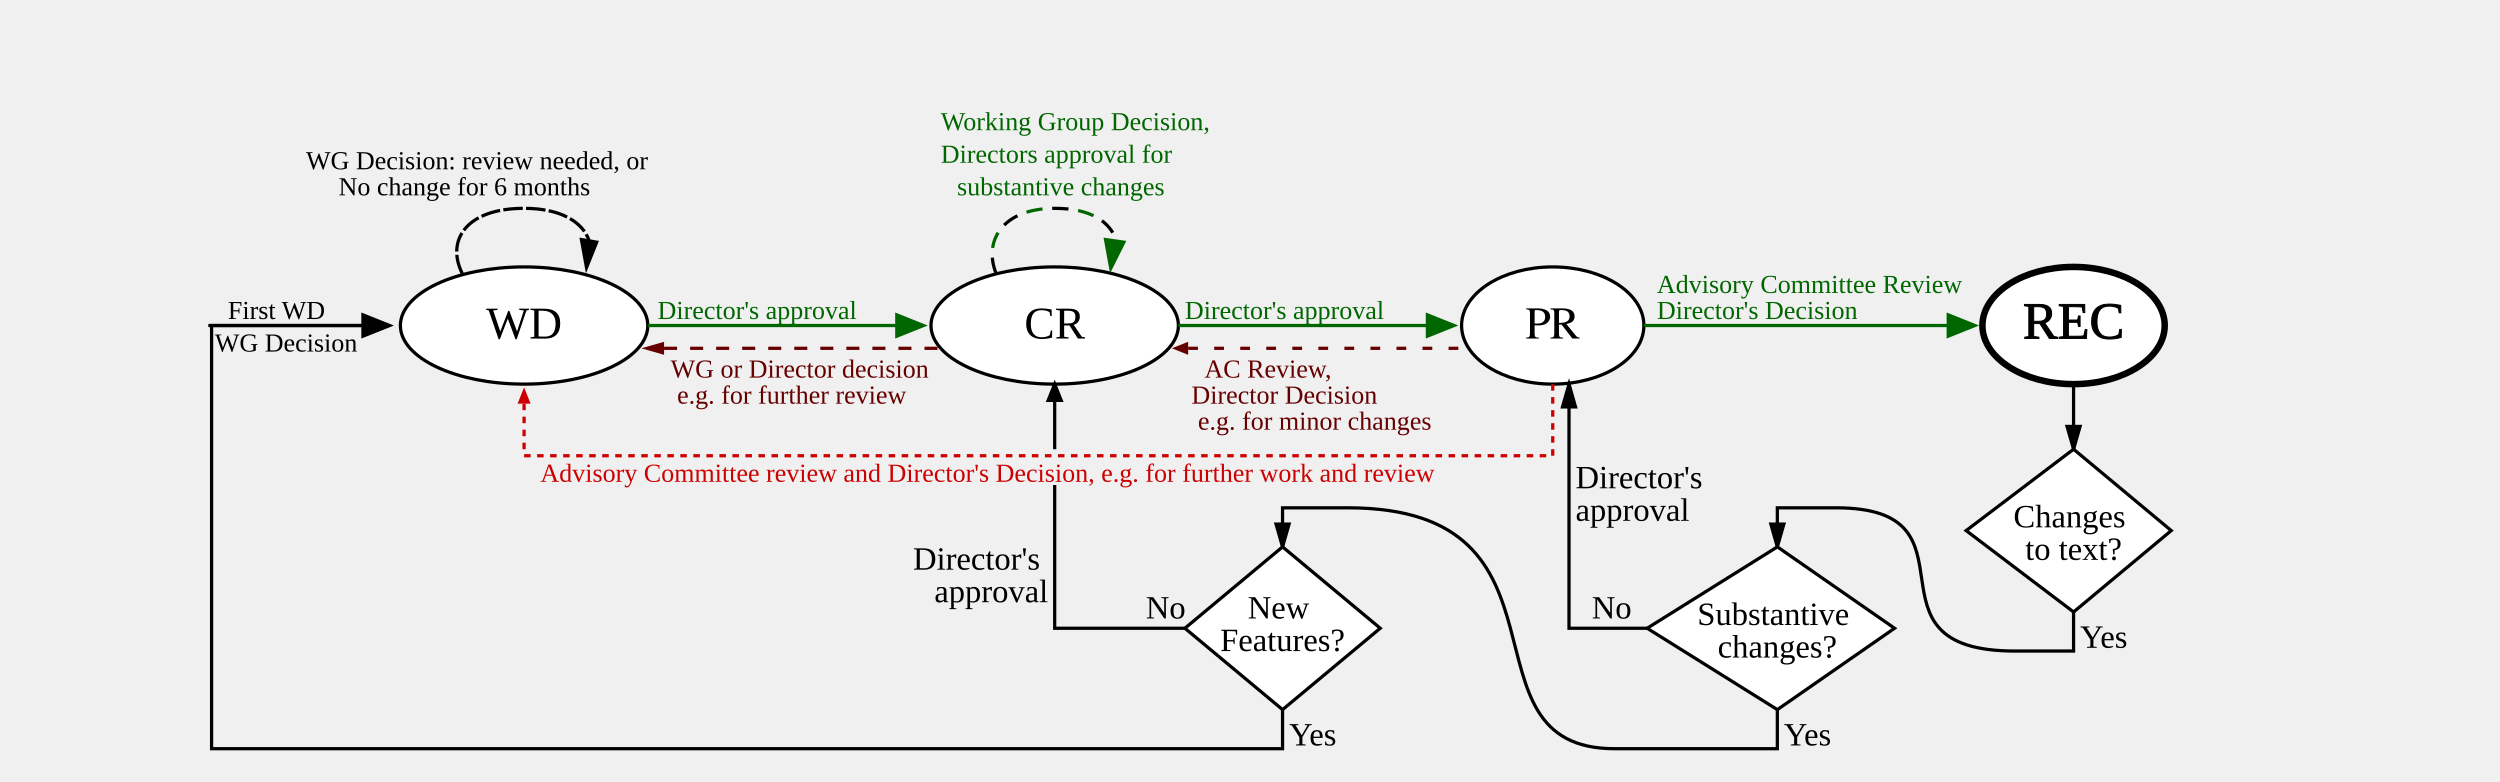
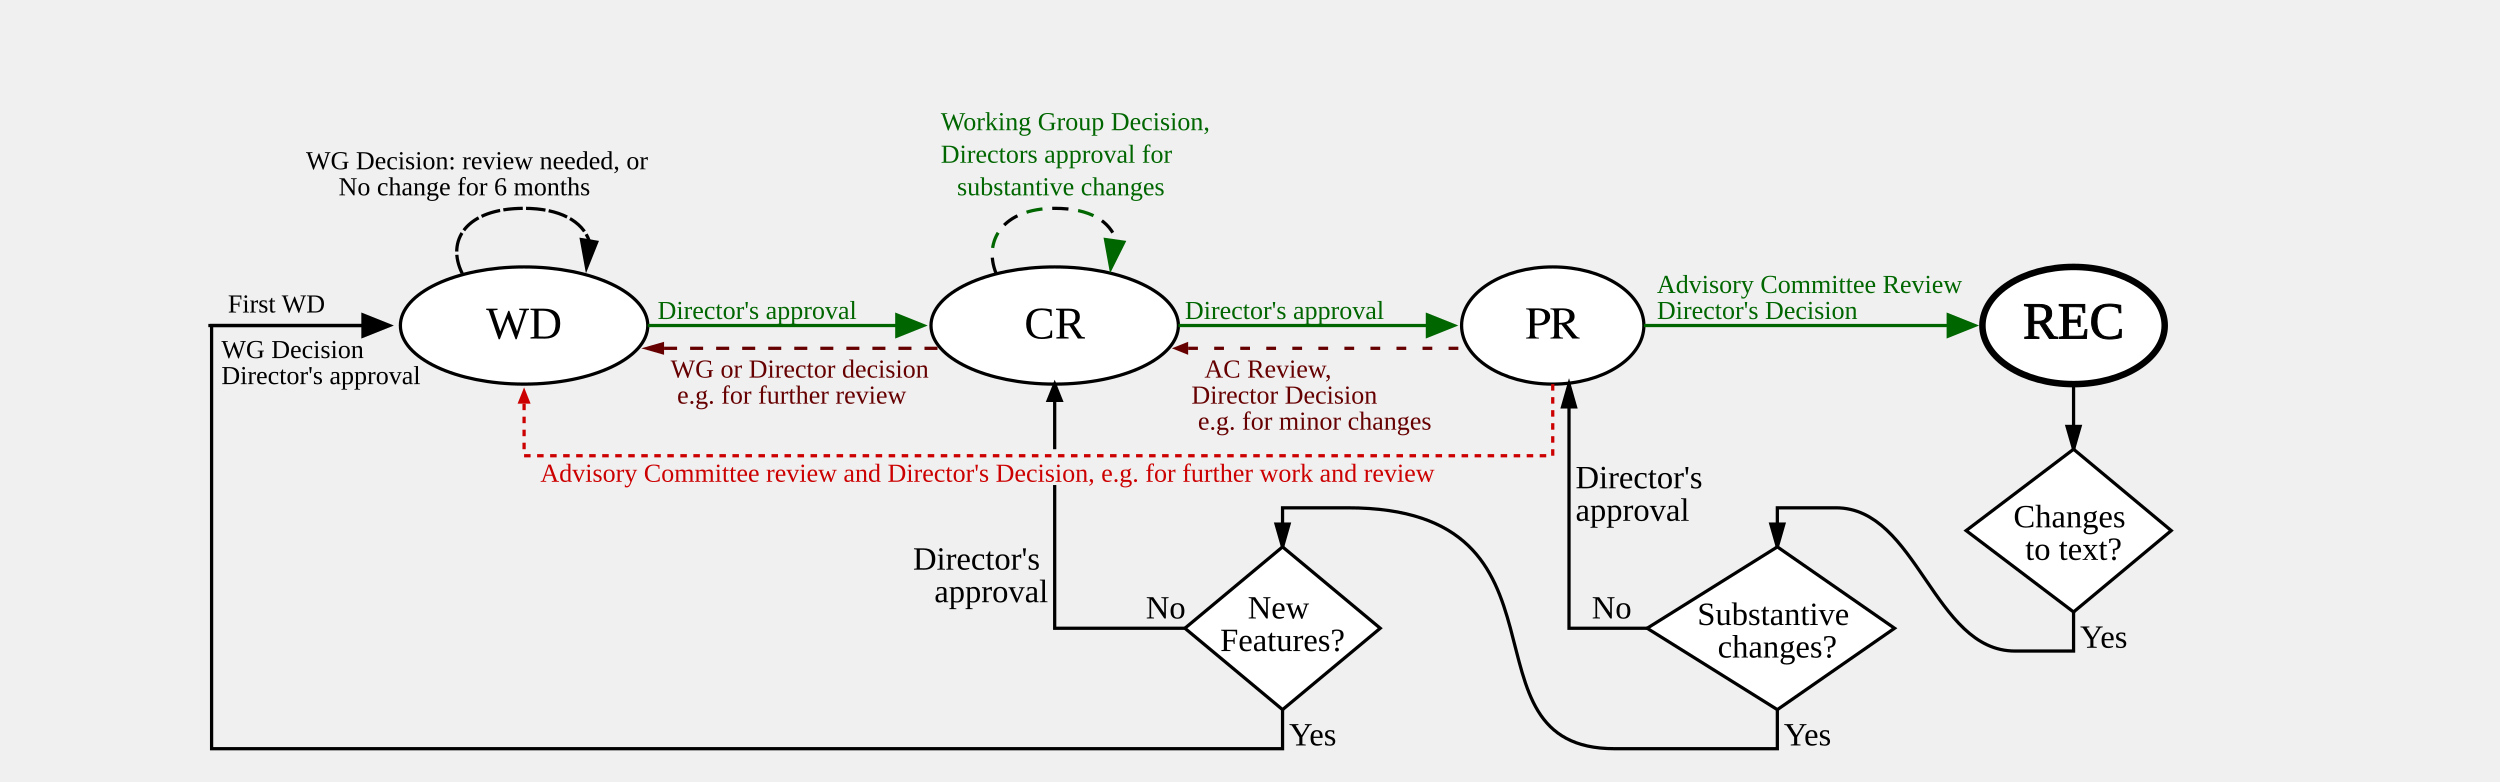
<svg xmlns="http://www.w3.org/2000/svg" xmlns:xlink="http://www.w3.org/1999/xlink" viewBox="0 40 640 240" height="25em" width="80em">
  <g id="basicProcess" role="list">
    <g id="Modif-FPWD" role="listitem" aria-labelledby="modif-fpwd-label modif-fpwd-text">
-       <text font-size="8">
-         <a xlink:href="#first-wd">
-           <tspan y="138" x="6">First WD</tspan>
-         </a>
-         <tspan x="2" y="148">WG Decision</tspan>
-       </text>
-       <path d="M0,140h53" fill="none" stroke="#000" />
-       <polygon points="47,136 57,140 47,144" />
+       <a xlink:href="#Modif-nodeWD">
+         <text font-size="8">
+           <tspan y="136" x="6">First WD</tspan>
+           <tspan x="4" y="150">WG Decision</tspan>
+           <tspan x="4" y="158">Director's approval</tspan>
+         </text>
+         <path d="M0,140h53" fill="none" stroke="#000" />
+         <polygon points="47,136 57,140 47,144" />
+       </a>
    </g>
    <g id="Modif-nodeWD" role="list" aria-labelledby="modif-nodewd-label">
      <ellipse ry="18" rx="38" cy="140" cx="97" stroke="black" fill="#fff" />
      <a xlink:href="#RecsWD" aria-labelledby="modif-nodewd-label">
        <text font-size="14" y="144" x="97" text-anchor="middle">WD</text>
      </a>
      <g id="Modif-repeatWD" role="listitem" aria-labelledby="modif-repeatwd-label modif-repeatwd-text">
        <text id="modif-repeatwd-text" font-size="8">
          <tspan x="30" y="92">WG Decision: review needed, or</tspan>
          <tspan x="40" y="100">No change for 6 months</tspan>
        </text>
        <path d="M78,124C73,114 79,104 97,104 108,104 115,108 117,114" fill="none" stroke="black" stroke-dasharray="6 1" />
        <polygon points="120,114 116,124 114,113" />
      </g>
      <g id="Modif-toCR" role="listitem" aria-labelledby="modif-tocr-label modif-tocr-text" fill="#060">
        <text role="none" id="modif-tocr-text" x="138" y="138" font-size="8">Director's approval</text>
        <path stroke="#060" d="M135,140h81" />
        <polygon points="211,136 221,140 211,144" />
      </g>
    </g>
    <g id="Modif-nodeCR" role="list" aria-labelledby="modif-nodecr-label">
      <ellipse ry="18" rx="38" cy="140" cx="260" stroke="black" fill="#fff" />
      <a xlink:href="#RecsCR">
        <text font-size="14" y="144" x="260" text-anchor="middle">CR</text>
      </a>
      <g role="listitem" id="Modif-repeatCR" aria-labelledby="modif-repeatcr-label modif-repeatcr-text" fill="#060">
        <text role="none" font-size="8" id="modif-repeatcr-text">
          <tspan x="225" y="80">Working Group Decision,</tspan>
          <tspan x="225" y="90">Directors approval for</tspan>
          <tspan x="230" y="100">substantive changes</tspan>
        </text>
        <path stroke="#000" d="M242,124C238,114 244,104 260,104 271,104 277,108 279,114" stroke-dasharray="5 11" fill="none" />
        <path stroke="#060" d="M242,124C238,114 244,104 260,104 271,104 277,108 279,114" stroke-dasharray="5 11" stroke-dashoffset="8" fill="none" />
        <polygon points="282,114 277,124 275,113" />
      </g>
      <g id="Modif-ToPR" role="listitem" aria-labelledby="modif-topr-label modif-topr-text" fill="#060">
        <text role="none" id="modif-topr-text" x="300" y="138" font-size="8">Director's approval</text>
        <path d="M298,140h77" stroke="#060" />
        <polygon points="374,136 384,140 374,144" />
      </g>
      <g id="Modif-backToWD" role="listitem" aria-labelledby="modif-backtowd-label modif-backtowd-text" fill="#600">
        <text role="none" id="modif-backtowd-text" font-size="8">
          <tspan x="142" y="156">WG or Director decision</tspan>
          <tspan x="144" y="164">e.g. for further review</tspan>
        </text>
        <path d="M140,147h84" stroke-dasharray="4 4" stroke="#600" />
        <polygon points="140,145 133,147 140,149" />
      </g>
    </g>
    <g id="Modif-nodePR" role="list" aria-labelledby="modif-nodepr-label">
      <ellipse ry="18" rx="28" cy="140" cx="413" stroke="black" fill="#fff" />
      <a xlink:href="#RecsPR">
        <text font-size="14" font-family="Times,serif" y="144" x="413" text-anchor="middle">PR</text>
      </a>
      <g id="Modif-ToRec" role="listitem" aria-labelledby="modif-torec-label modif-torec-text" fill="#060">
        <text role="none" id="modif-torec-text" x="300" y="138" font-size="8">
          <tspan x="445" y="130">Advisory Committee Review</tspan>
          <tspan x="445" y="138">Director's Decision</tspan>
        </text>
        <path d="M441,140h100" stroke="#060" />
        <polygon points="534,136 544,140 534,144" />
      </g>
      <g id="Modif-BackToCR" role="listitem" aria-labelledby="modif-backtocr-label modif-backtocr-text" fill="#600">
        <text id="modif-backtocr-text" font-size="8">
          <tspan x="306" y="156">AC Review, </tspan>
          <tspan x="302" y="164">Director Decision</tspan>
          <tspan x="304" y="172">e.g. for minor changes</tspan>
        </text>
        <path d="M301,147h88" stroke-dasharray="3 5" stroke="#600" />
        <polygon points="301,145 296,147 301,149" />
      </g>
      <g id="Modif-PRBackToWD" role="listitem" aria-labelledby="modif-prbacktowd-label modif-prbacktowd-text" fill="#c00">
        <text role="none" id="modif-prbacktowd-text" font-size="8">
          <tspan x="102" y="188">Advisory Committee review and Director's Decision, e.g. for further work and review</tspan>
        </text>
        <path d="M413,158v22h-316v-16" stroke-dasharray="2 2" stroke="#c00" fill="none" />
        <polygon points="95,164 97,159 99,164" />
      </g>
    </g>
    <g id="Modif-nodeRec" stroke="black" aria-labelledby="modif-noderec-label">
      <ellipse ry="18" rx="28" cy="140" cx="573" fill="#fff" stroke-width="2" />
      <a xlink:href="#RecsW3C">
        <text font-size="16" y="144" x="573" text-anchor="middle" stroke-width=".3">REC</text>
      </a>
    </g>
  </g>
  <g id="changeARec" stroke="black">
    <g id="requestedChange" aria-labelledby="requestedchange-title">
      <path d="M573,158 v20" />
      <polygon points="573,178 571,171 575,171" />
      <polygon points="573,178 603,203 573,228 540,203" fill="white" />
      <text text-anchor="middle" font-size="10" stroke="none">
        <tspan x="573" y="202">Changes</tspan>
        <tspan x="573" y="212">to text?</tspan>
      </text>
      <text x="575" y="239" font-size="10" stroke="none">Yes</text>
-       <path fill="none" d="M573,228v12h-18c-50,0 -8,-44 -55,-44h-18v12" />
+       <path fill="none" d="M573,228v12h-18c-25,0 -30,-44 -55,-44h-18v12" />
      <polygon points="482,208 480,201 484,201" />
      <polygon points="482,208 518,233 482,258 442,233" fill="white" />
      <text text-anchor="middle" font-size="10" stroke="none">
        <tspan x="482" y="232">Substantive</tspan>
        <tspan x="482" y="242" text-anchor="middle">changes?</tspan>
      </text>
    </g>
    <g id="RecToPR">
      <text x="425" y="230" font-size="10" stroke="none">No</text>
      <text text-anchor="start" font-size="10" stroke="none">
        <tspan x="420" y="190">Director's</tspan>
        <tspan x="420" y="200">approval</tspan>
      </text>
      <path d="M442,233h-24v-75" stroke="black" fill="none" />
      <polygon stroke="black" points="418,158 416,165 420,165" />
    </g>
    <g id="Modif-RecSubstantiveChanges" stroke="black">
      <text x="484" y="269" font-size="10" stroke="none">Yes</text>
      <path d="M482,258v12h-50c-50,0 -8,-74 -82,-74h-20v12" fill="none" />
      <polygon points="330,208 328,201 332,201" />
      <polygon points="330,258 360,233 330,208 300,233" fill="white" />
      <text font-size="10" text-anchor="middle" stroke="none">
        <tspan x="330" y="230">New</tspan>
        <tspan x="330" y="240" text-anchor="middle">Features?</tspan>
      </text>
    </g>
-     <g id="Modif-NoNewFeatures">
-       <path d="M300,233h-40v-44" fill="none" />
-       <path d="M260,178v-20" />
-       <text x="288" y="230" stroke="none" font-size="10">No</text>
-       <text text-anchor="end" font-size="10" stroke="none">
-         <tspan x="258" y="215">Director's</tspan>
-         <tspan x="258" y="225">approval</tspan>
-       </text>
-       <polygon points="260,158 262,163 258,163" stroke="black" />
+     <g id="Modif-NoNewFeatures" aria-labelledby="modif-nonewfeatures-label director-approval-text">
+       <a xlink:href="#Modif-nodeCR">
+         <path d="M300,233h-40v-44" fill="none" />
+         <path d="M260,178v-20" />
+         <text role="none" x="288" y="230" stroke="none" font-size="10">No</text>
+         <text text-anchor="end" font-size="10" stroke="none">
+           <tspan x="258" y="215">Director's</tspan>
+           <tspan x="258" y="225">approval</tspan>
+         </text>
+         <polygon points="260,158 262,163 258,163" stroke="black" />
+       </a>
    </g>
    <g id="Modif-BackToFPWD" stroke="black" aria-labelledby="modif-fpwd-label modif-fpwd-text">
-       <a xlink:href="#first-wd">
+       <a xlink:href="#Modif-nodeWD">
        <text x="332" y="269" font-size="10" stroke="none">Yes</text>
        <path d="M330,258v12h-329v-130h53" fill="none" />
      </a>
    </g>
  </g>
</svg>
